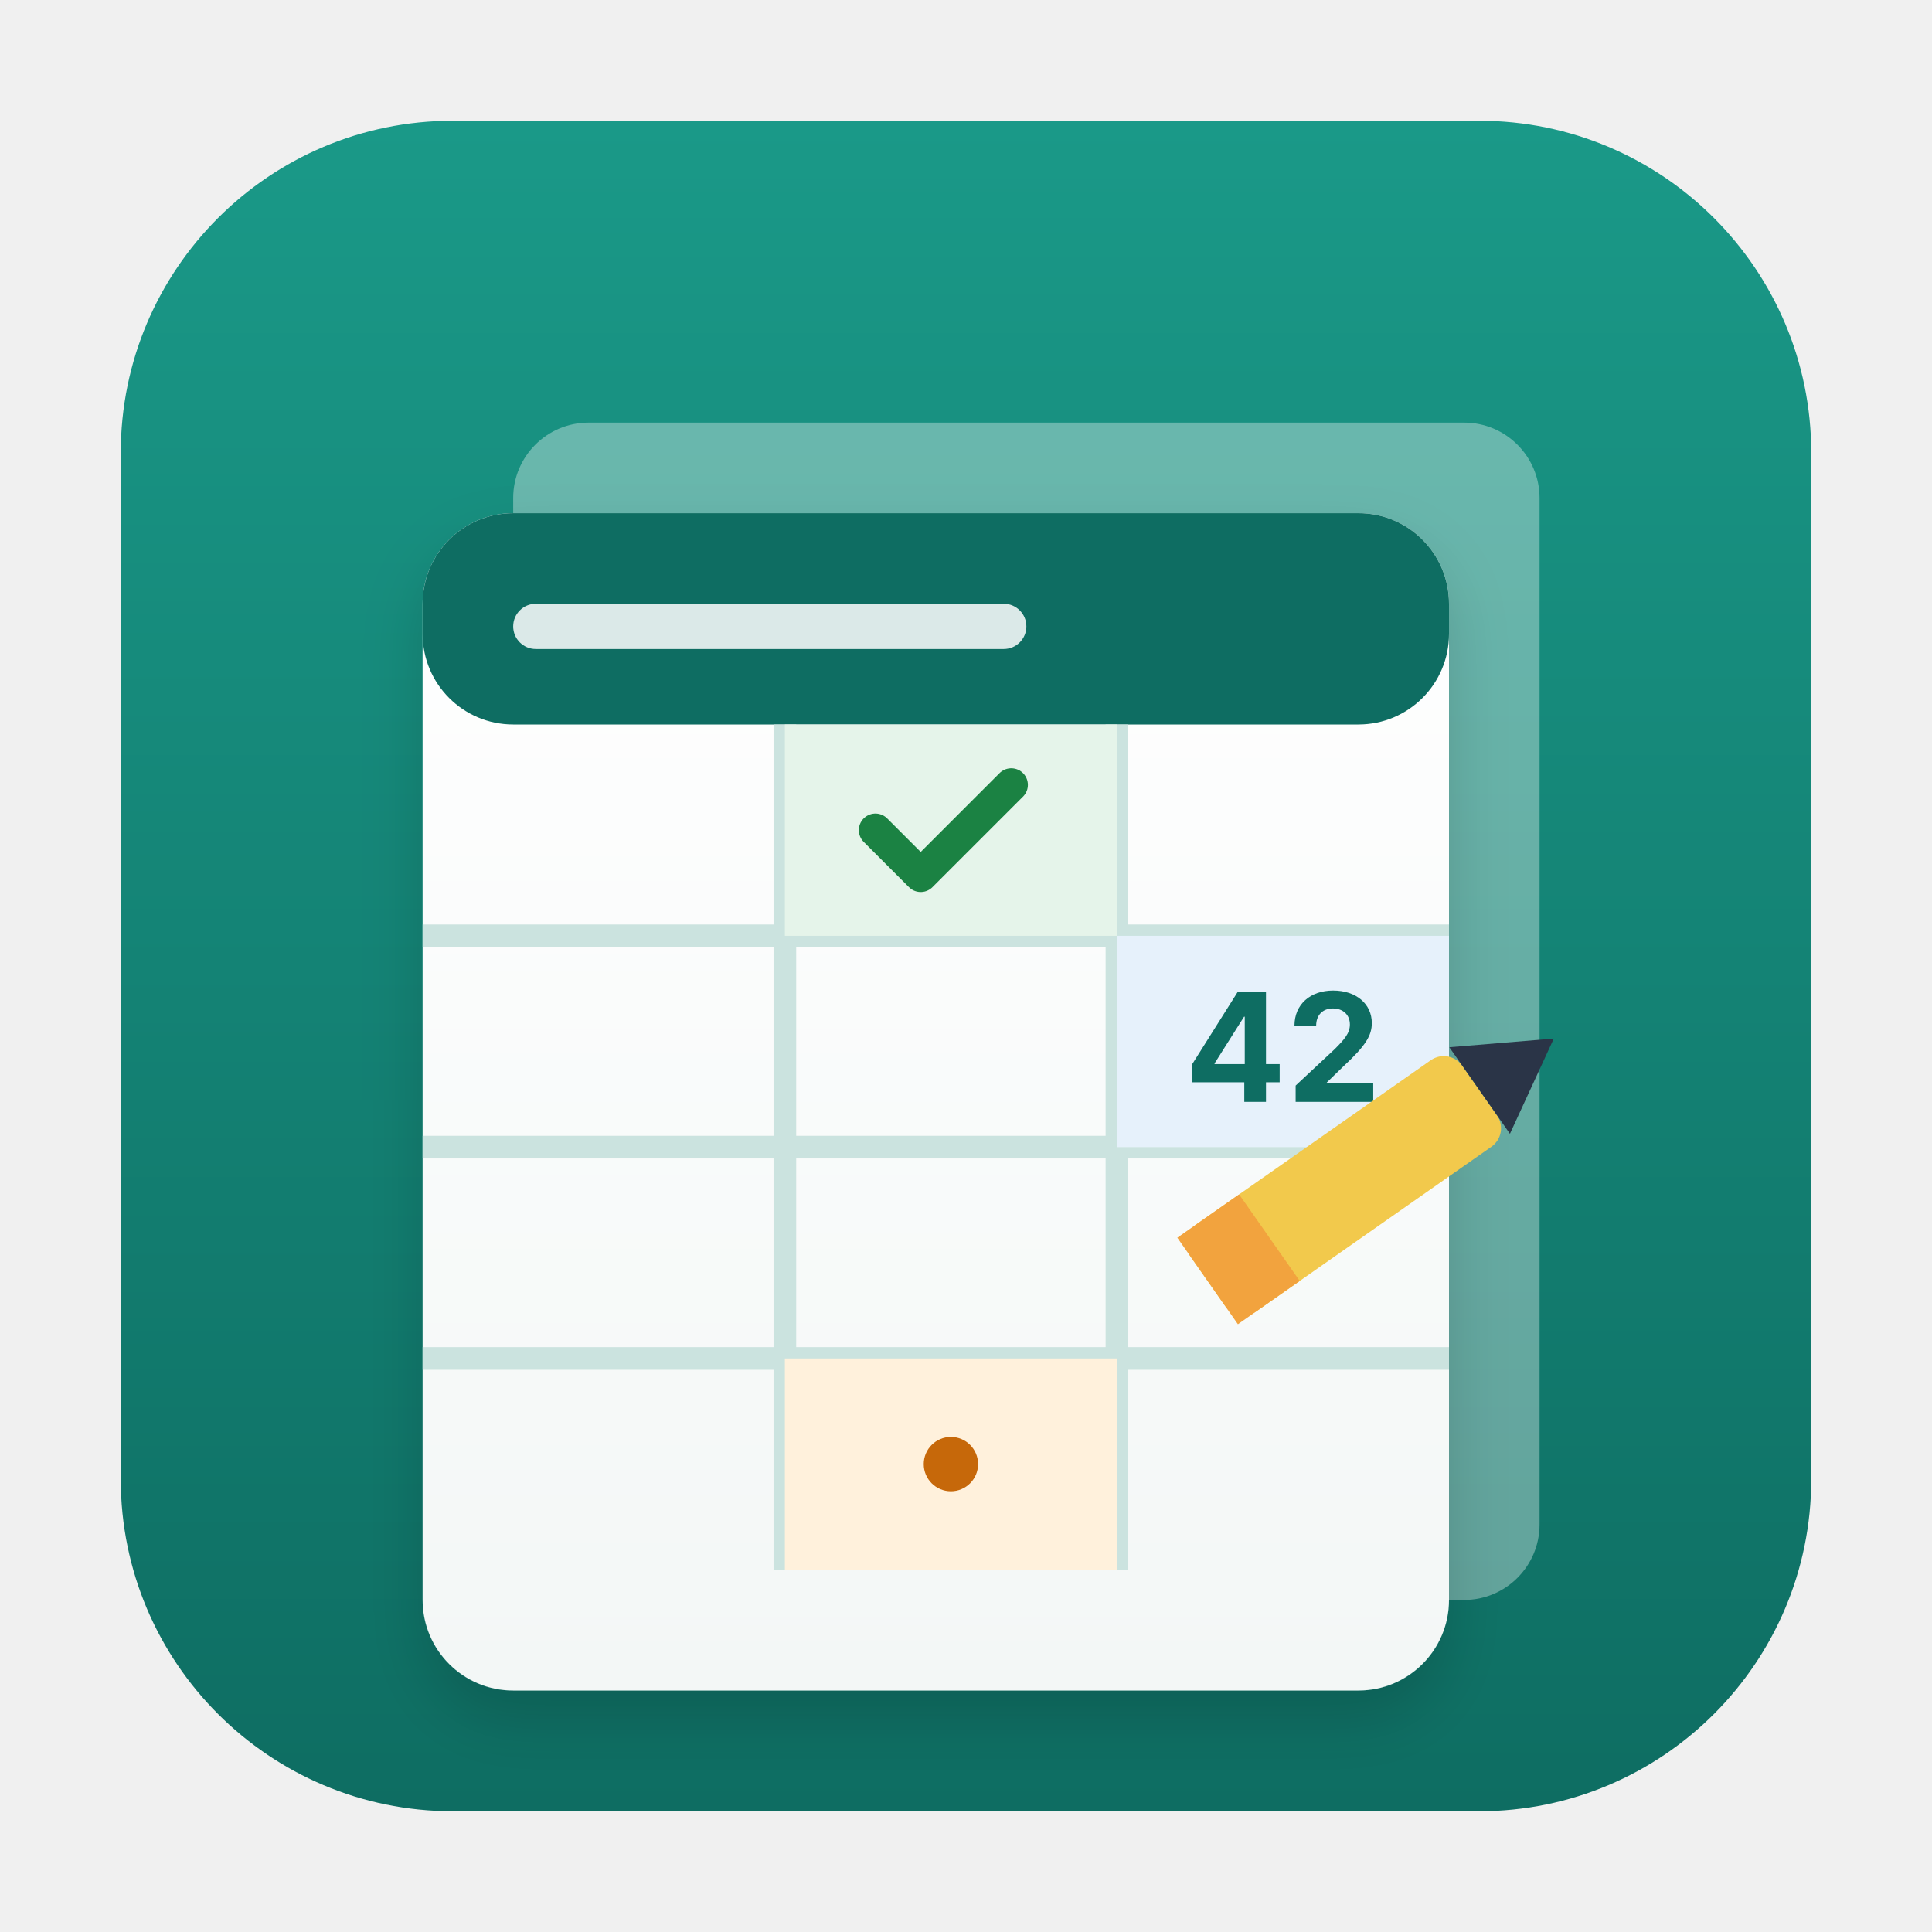
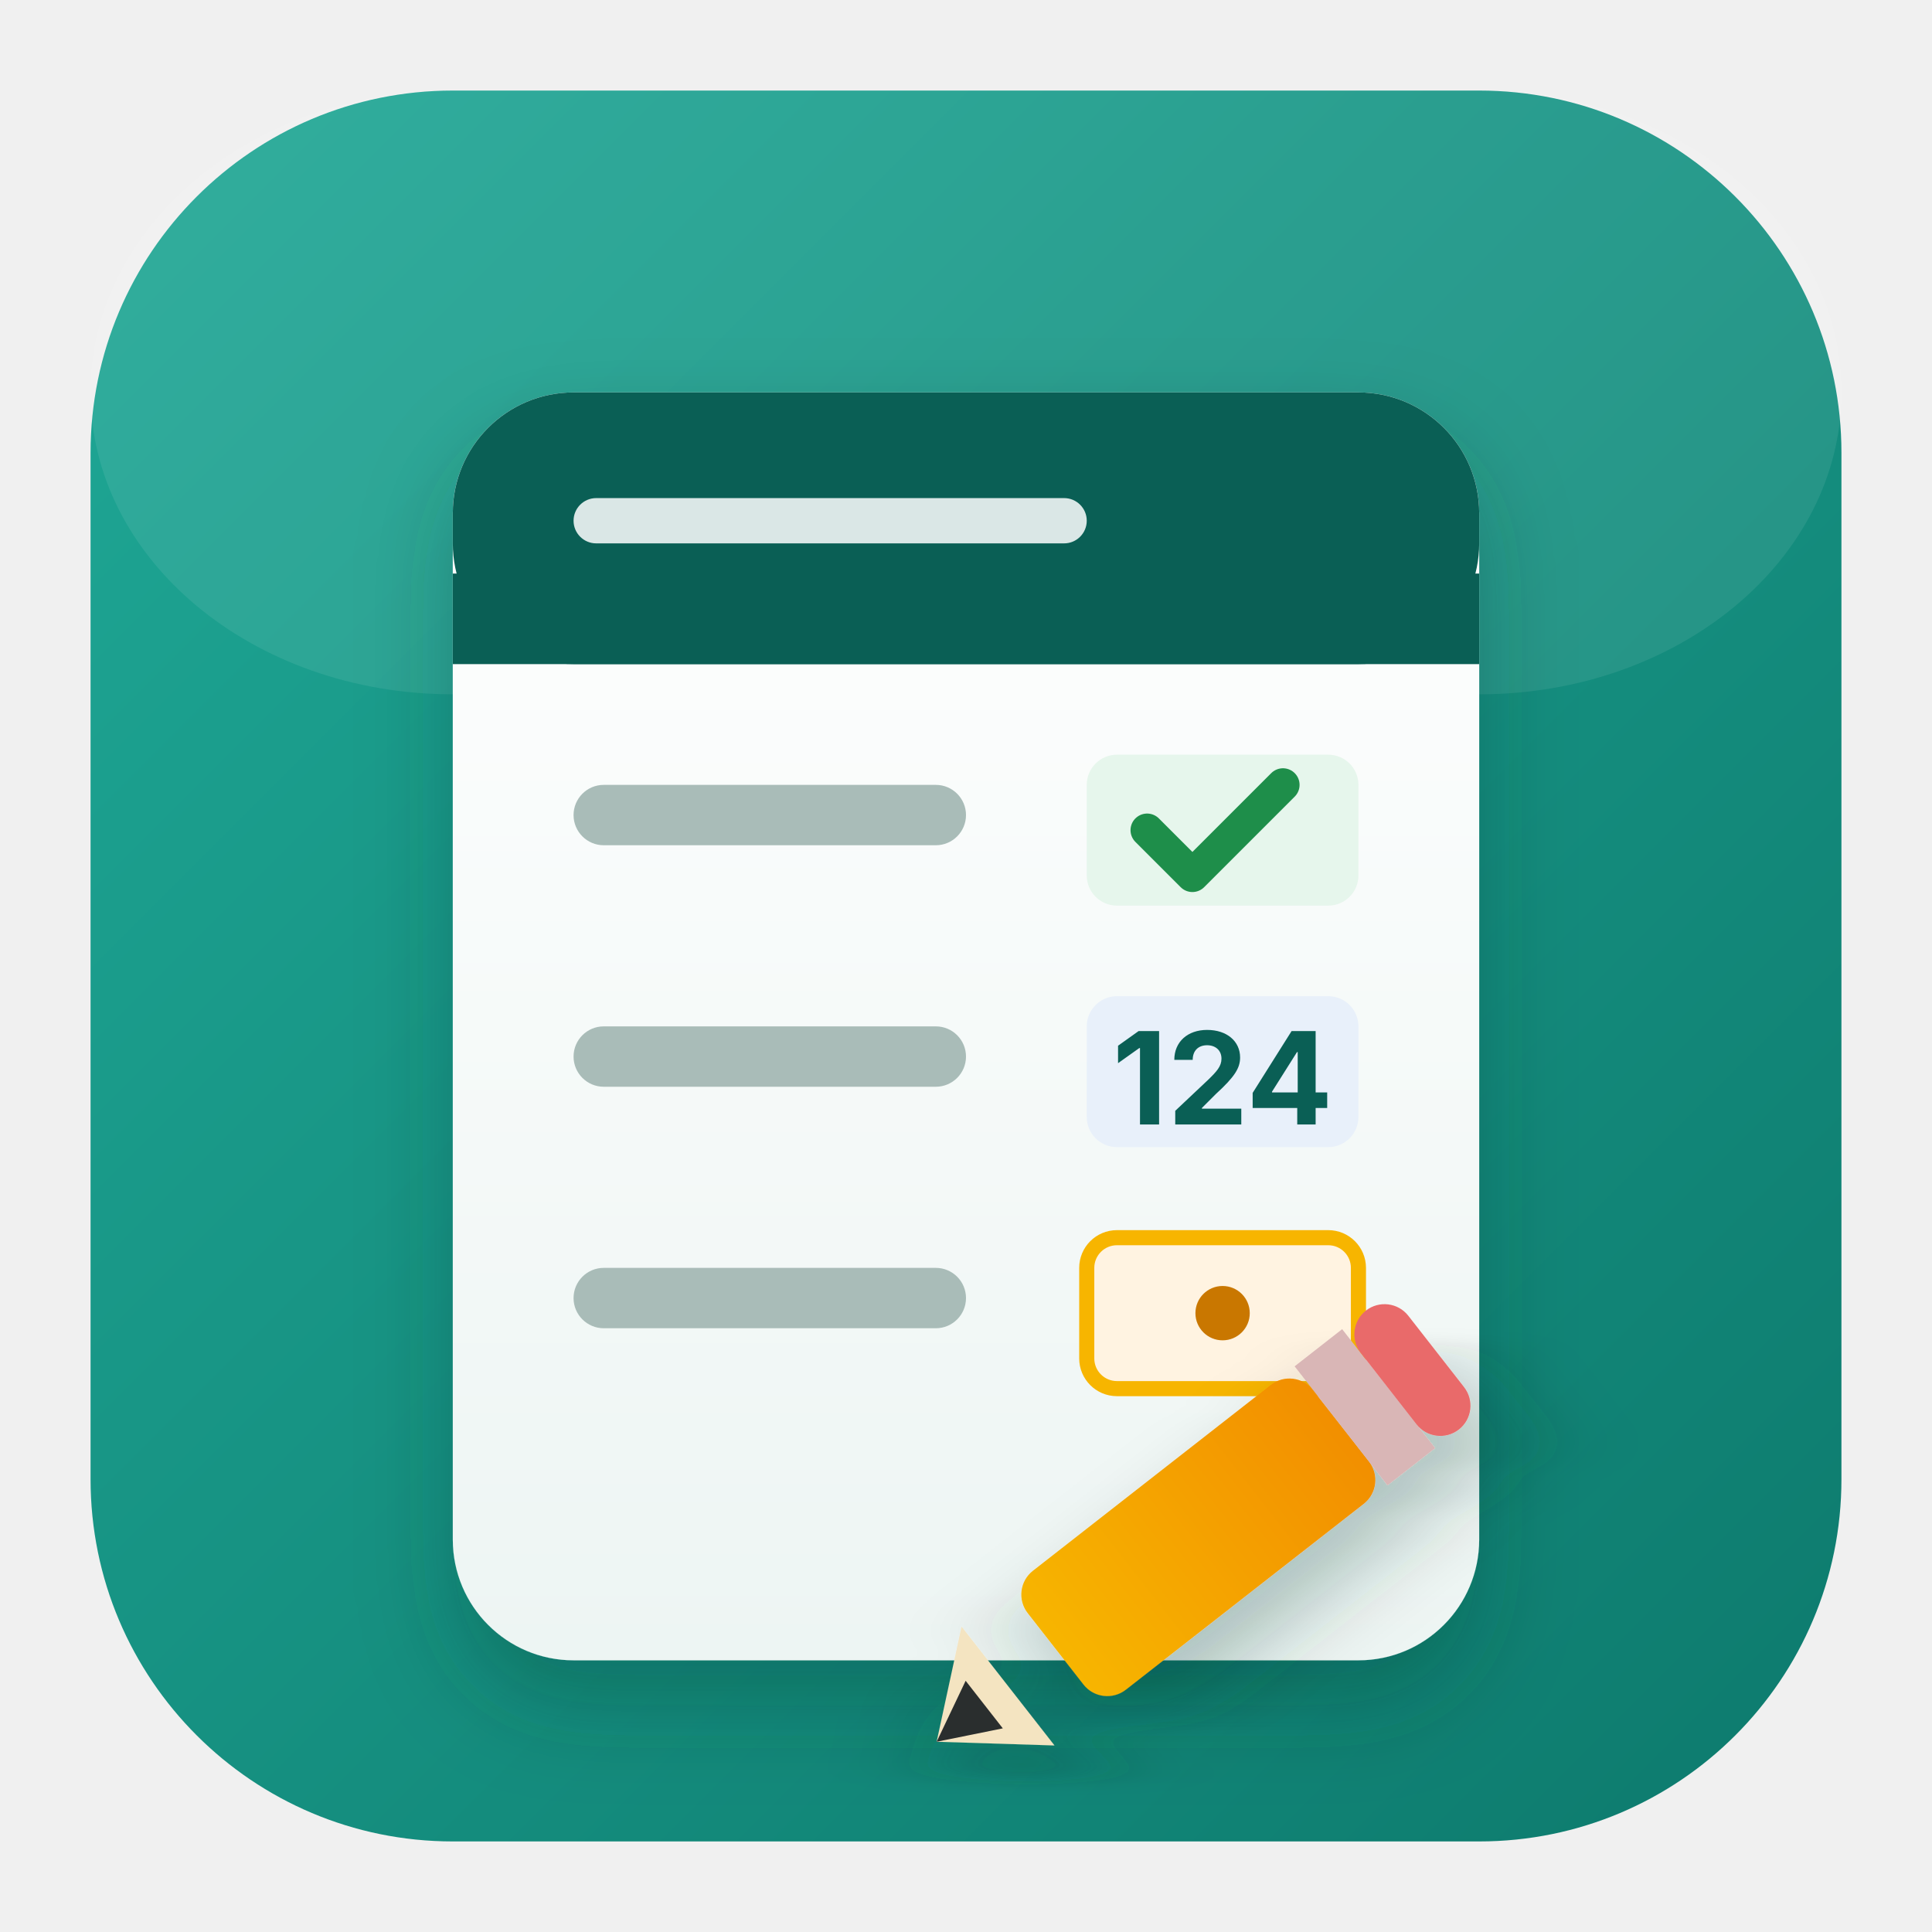
- <svg xmlns="http://www.w3.org/2000/svg" viewBox="0 0 128 128" role="img" aria-label="Data entry">
+ <svg xmlns="http://www.w3.org/2000/svg" viewBox="0 0 128 128" role="img" aria-label="Data Entry">
  <defs>
-     <linearGradient id="deBg" x1="0" y1="0" x2="0" y2="1">
-       <stop offset="0" stop-color="#1A9988" />
-       <stop offset="1" stop-color="#0E6D62" />
+     <linearGradient id="deTile" x1="0" y1="0" x2="1" y2="1">
+       <stop offset="0" stop-color="#1FA896" />
+       <stop offset="1" stop-color="#0D7A6D" />
    </linearGradient>
    <linearGradient id="deSheet" x1="0" y1="0" x2="0" y2="1">
-       <stop offset="0" stop-color="#ffffff" />
-       <stop offset="1" stop-color="#F3F7F6" />
+       <stop offset="0" stop-color="#FFFFFF" />
+       <stop offset="1" stop-color="#EDF5F3" />
    </linearGradient>
-     <filter id="deShadow" x="-10%" y="-10%" width="120%" height="120%">
-       <feDropShadow dx="0" dy="2" stdDeviation="2" flood-color="#000000" flood-opacity="0.15" />
+     <linearGradient id="dePencil" x1="0" y1="0" x2="1" y2="0">
+       <stop offset="0" stop-color="#F7B500" />
+       <stop offset="1" stop-color="#F28F00" />
+     </linearGradient>
+     <filter id="deShadow" x="-20%" y="-20%" width="140%" height="140%">
+       <feDropShadow dx="0" dy="3" stdDeviation="3" flood-color="#063B35" flood-opacity="0.28" />
    </filter>
  </defs>
-   <rect x="8" y="8" width="112" height="112" rx="22" fill="url(#deBg)" />
-   <rect x="34" y="28" width="68" height="78" rx="5" fill="#ffffff" opacity="0.35" />
+   <rect x="6" y="6" width="116" height="116" rx="24" fill="url(#deTile)" />
+   <rect x="6" y="6" width="116" height="40" rx="24" fill="#FFFFFF" opacity="0.08" />
  <g filter="url(#deShadow)">
-     <rect x="28" y="34" width="68" height="78" rx="6" fill="url(#deSheet)" />
+     <rect x="30" y="26" width="68" height="84" rx="8" fill="url(#deSheet)" />
  </g>
-   <rect x="28" y="34" width="68" height="14" rx="6" fill="#0E6D62" />
-   <rect x="34" y="40" width="34" height="3" rx="1.5" fill="#ffffff" opacity="0.85" />
-   <g stroke="#CBE3DF" stroke-width="1.5">
-     <line x1="28" y1="62" x2="96" y2="62" />
-     <line x1="28" y1="76" x2="96" y2="76" />
-     <line x1="28" y1="90" x2="96" y2="90" />
-     <line x1="52" y1="48" x2="52" y2="104" />
-     <line x1="74" y1="48" x2="74" y2="104" />
-   </g>
-   <rect x="52" y="48" width="22" height="14" fill="#E5F4EA" />
-   <path d="M58 55l3 3 6-6" stroke="#1B8243" stroke-width="2.2" fill="none" stroke-linecap="round" stroke-linejoin="round" />
-   <rect x="74" y="62" width="22" height="14" fill="#E6F1FB" />
-   <text x="85" y="73" font-family="system-ui, -apple-system, sans-serif" font-size="10" font-weight="700" fill="#0E6D62" text-anchor="middle">42</text>
-   <rect x="52" y="90" width="22" height="14" fill="#FFF1DC" />
-   <circle cx="63" cy="97" r="1.8" fill="#C6680A" />
-   <g transform="translate(78 82) rotate(-35)">
-     <rect x="0" y="0" width="22" height="7" rx="1.5" fill="#F2C94C" />
-     <rect x="0" y="0" width="5" height="7" fill="#F2A33E" />
-     <polygon points="22,0 28,3.5 22,7" fill="#2A3447" />
+   <rect x="30" y="26" width="68" height="18" rx="8" fill="#0A5F55" />
+   <rect x="30" y="38" width="68" height="6" fill="#0A5F55" />
+   <rect x="38" y="33" width="34" height="3" rx="1.5" fill="#FFFFFF" opacity="0.85" />
+   <rect x="38" y="52" width="26" height="4" rx="2" fill="#A9BCB8" />
+   <rect x="72" y="50" width="18" height="10" rx="2" fill="#E6F6EC" />
+   <path d="M76 55l3 3 6-6" stroke="#1E8E4A" stroke-width="2.2" fill="none" stroke-linecap="round" stroke-linejoin="round" />
+   <rect x="38" y="68" width="26" height="4" rx="2" fill="#A9BCB8" />
+   <rect x="72" y="66" width="18" height="10" rx="2" fill="#E8F0FA" />
+   <text x="81" y="74.5" font-family="system-ui, -apple-system, 'Segoe UI', sans-serif" font-size="8.5" font-weight="700" fill="#0A5F55" text-anchor="middle">124</text>
+   <rect x="38" y="84" width="26" height="4" rx="2" fill="#A9BCB8" />
+   <rect x="72" y="82" width="18" height="10" rx="2" fill="#FFF3E1" stroke="#F7B500" stroke-width="1" />
+   <circle cx="81" cy="87" r="1.8" fill="#C97700" />
+   <g transform="translate(92 92) rotate(-38)" filter="url(#deShadow)">
+     <rect x="-28" y="-5" width="24" height="10" rx="2" fill="url(#dePencil)" />
+     <rect x="-4" y="-5" width="4" height="10" fill="#D9B6B6" />
+     <rect x="0" y="-5" width="4" height="10" rx="2" fill="#E96B6B" />
+     <polygon points="-32,-5 -38,0 -32,5" fill="#F4E4C1" />
+     <polygon points="-34,-2 -38,0 -34,2" fill="#2B2D2E" />
  </g>
</svg>
